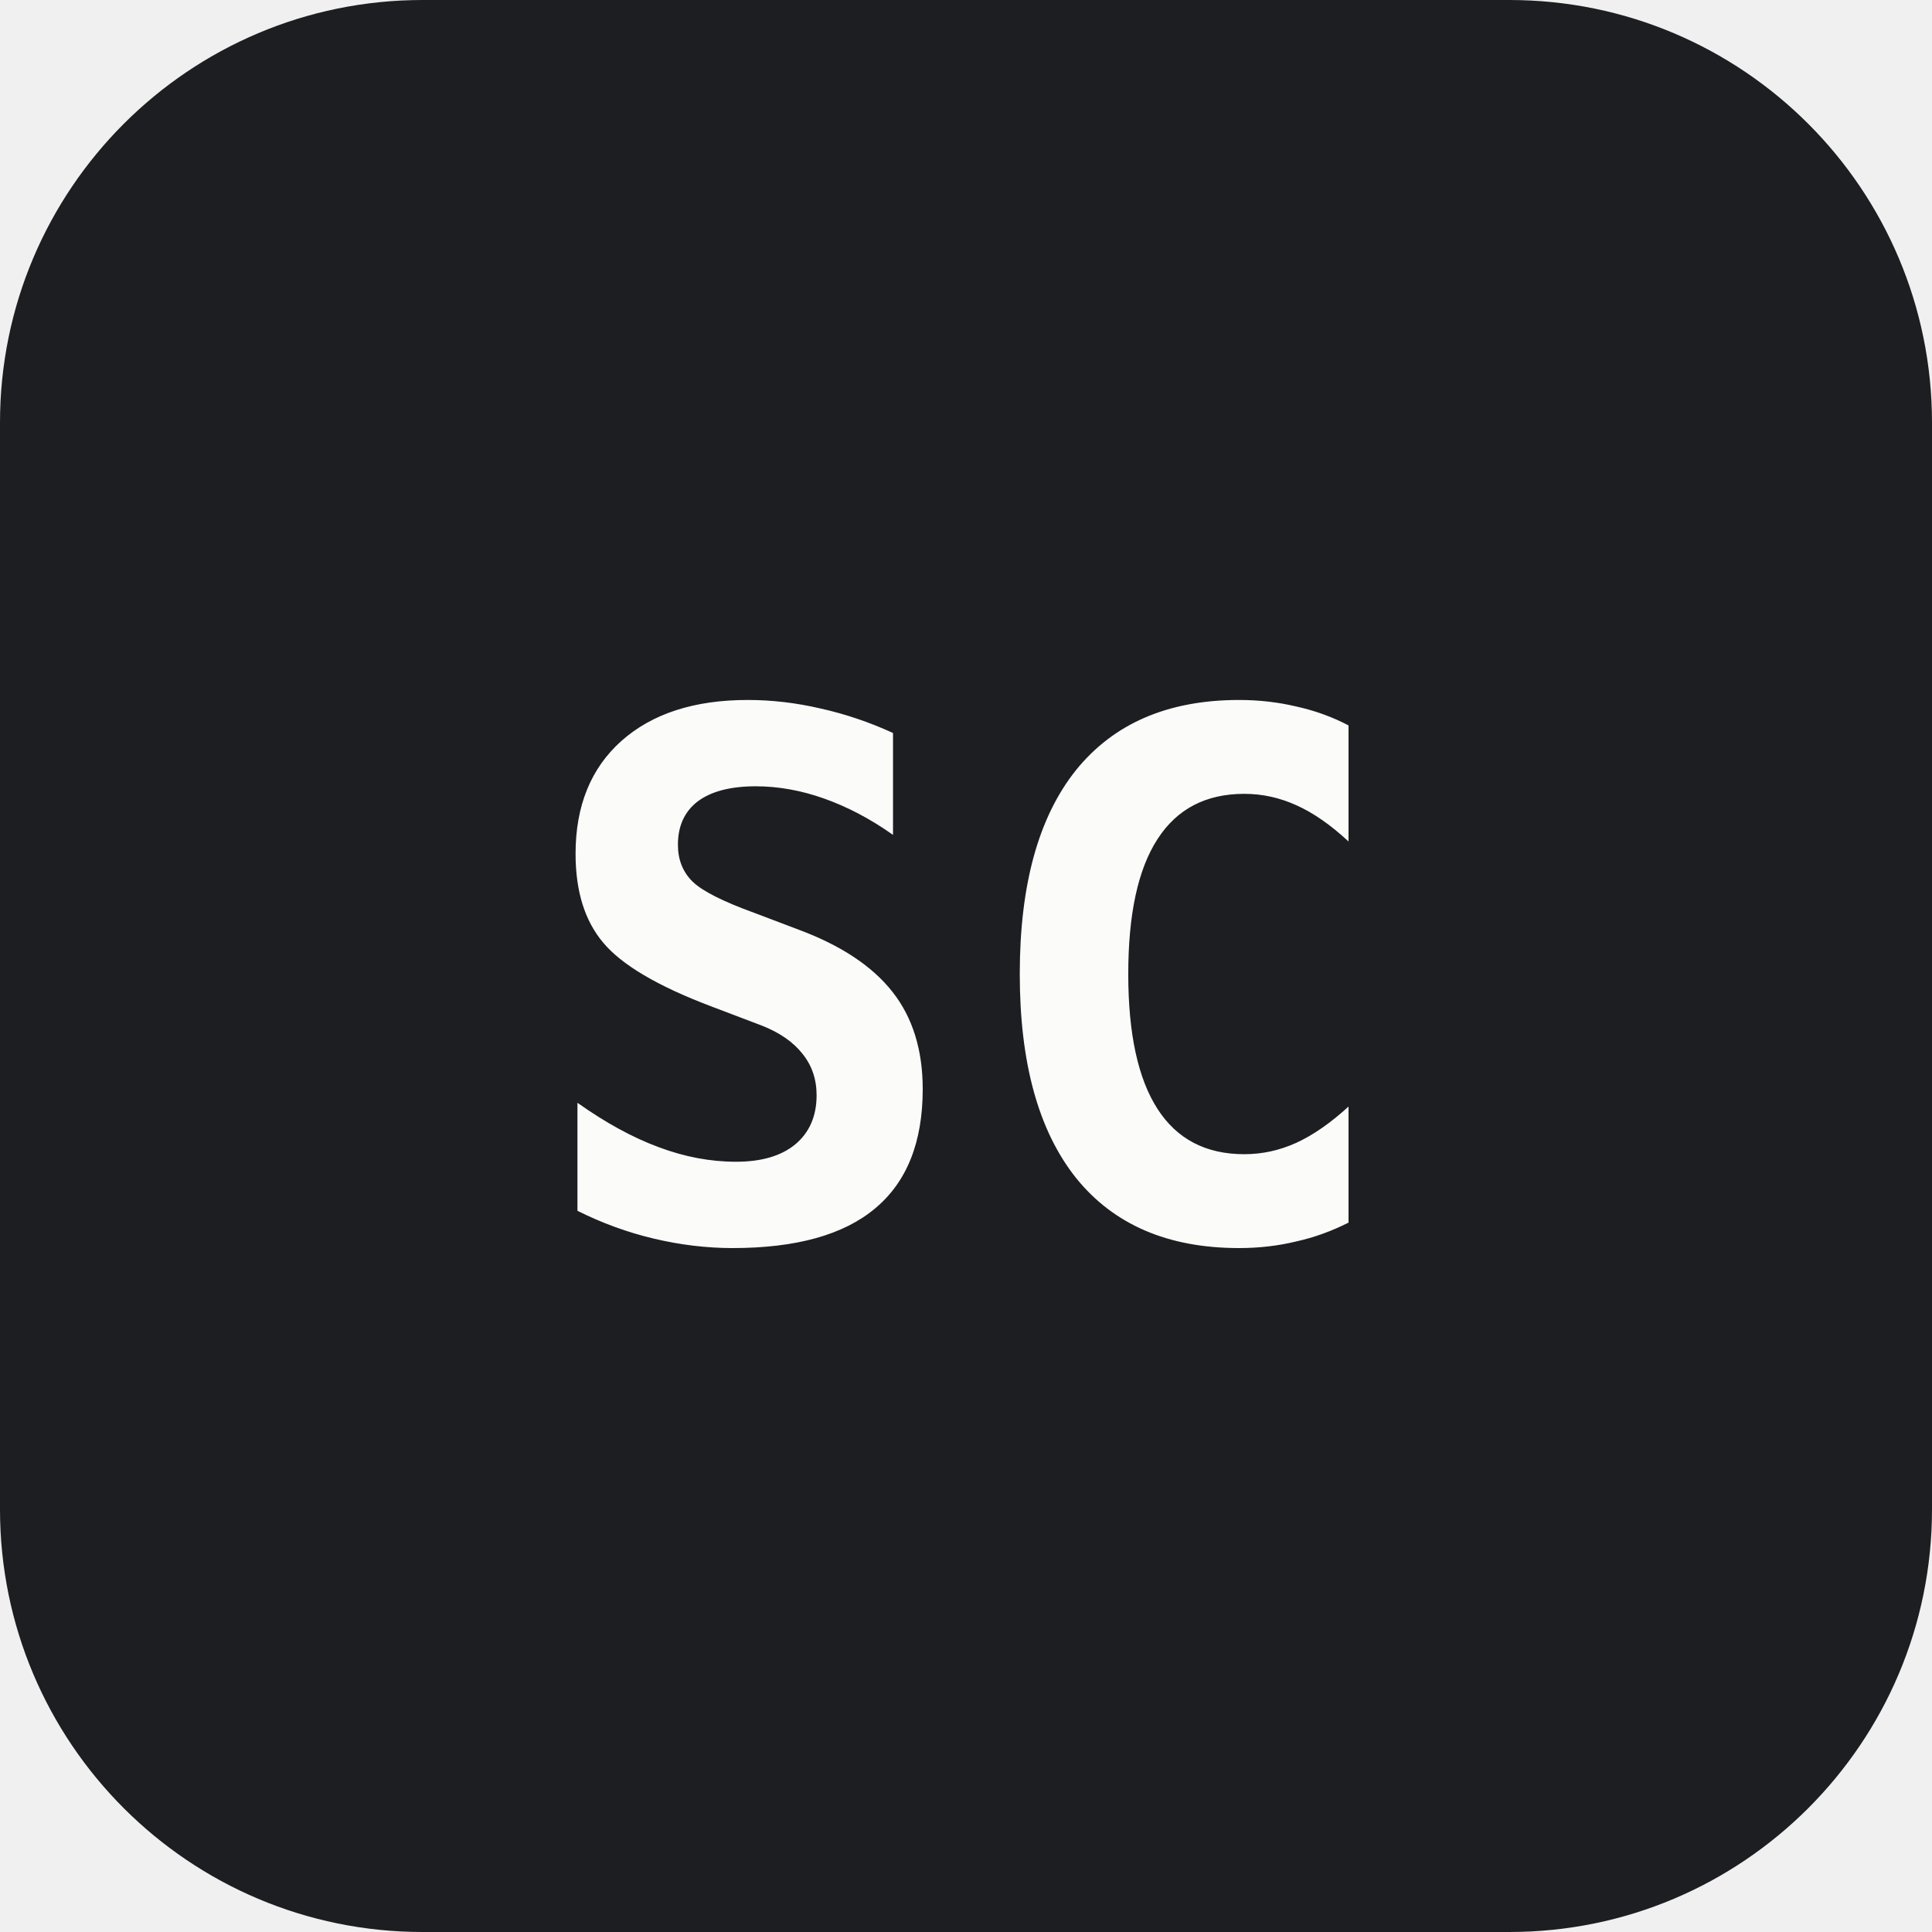
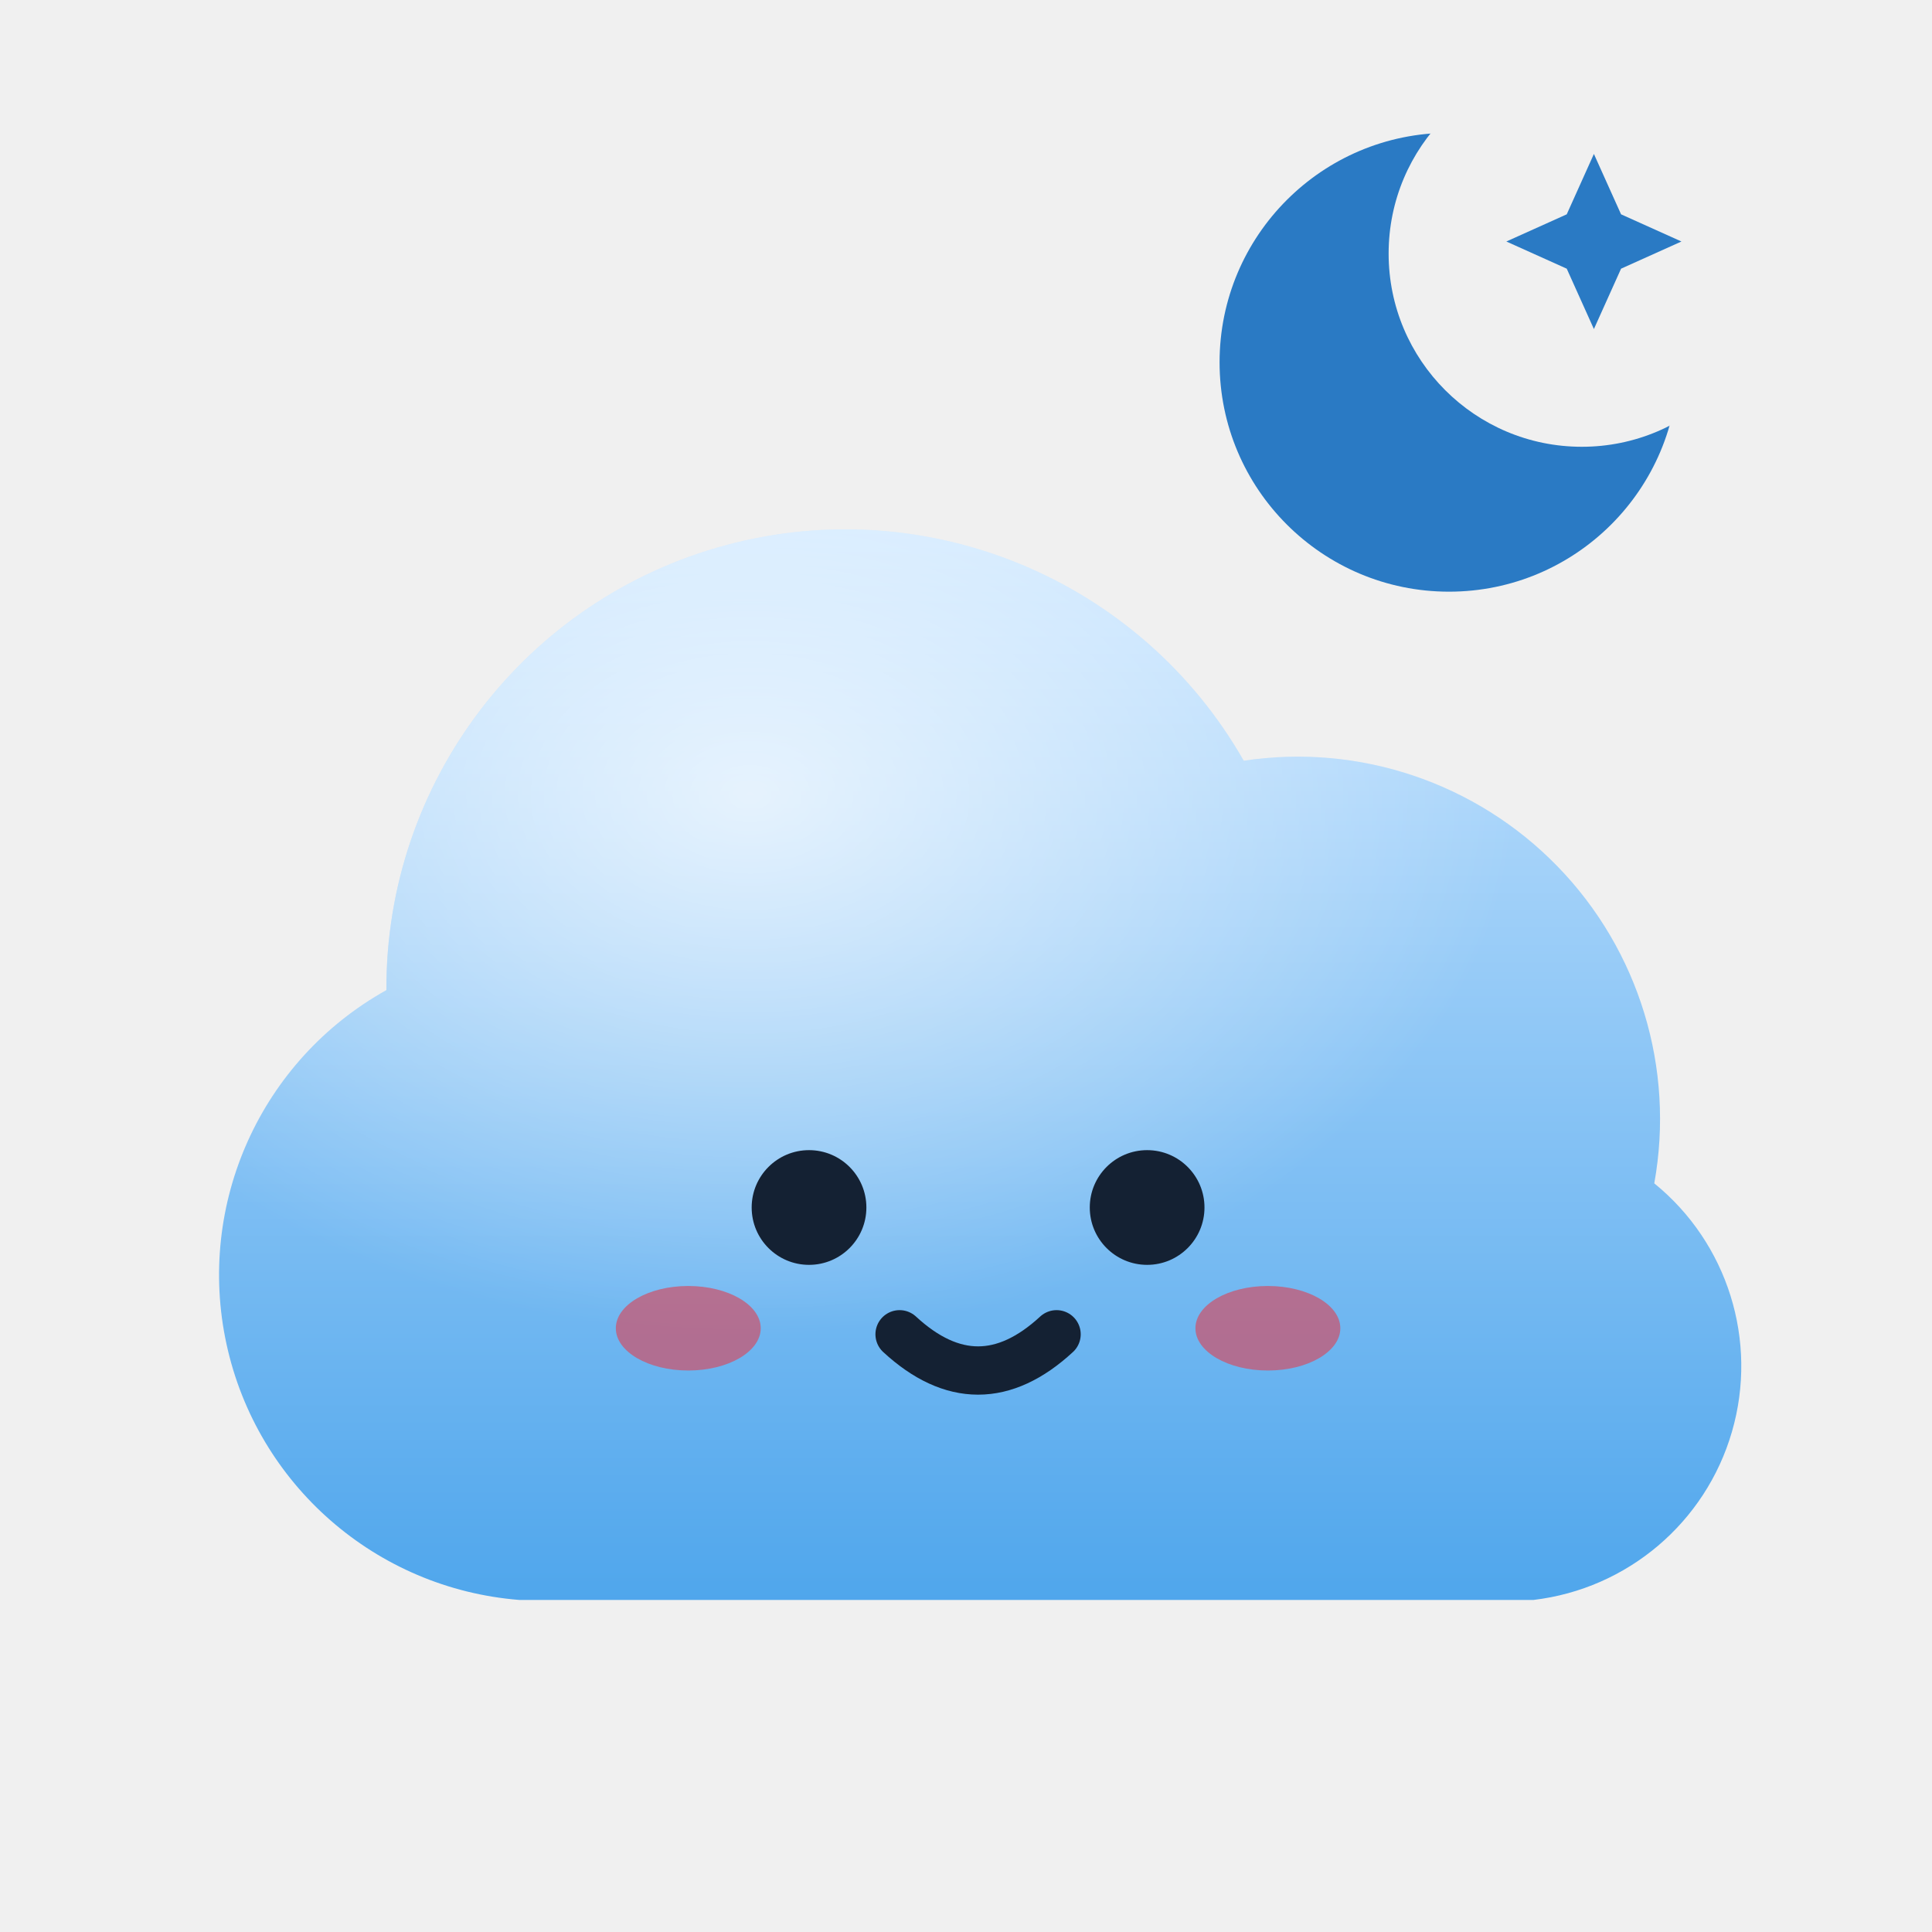
- <svg xmlns="http://www.w3.org/2000/svg" viewBox="0 0 64 64">
-   <rect width="64" height="64" rx="14" fill="#1d1e21" />
-   <text x="32" y="41" text-anchor="middle" font-family="ui-monospace,Menlo,monospace" font-size="24" font-weight="600" fill="#fbfbfa">SC</text>
+ <svg xmlns="http://www.w3.org/2000/svg" viewBox="0 0 32 32">
+   <defs>
+     <linearGradient id="g" x1="0" y1="0" x2="0" y2="1">
+       <stop offset="0" stop-color="#C9E5FF" />
+       <stop offset="1" stop-color="#4FA6EC" />
+     </linearGradient>
+     <radialGradient id="h" cx=".35" cy=".25" r=".5">
+       <stop offset="0" stop-color="#FFFFFF" stop-opacity=".7" />
+       <stop offset="1" stop-color="#FFFFFF" stop-opacity="0" />
+     </radialGradient>
+     <mask id="m">
+       <rect width="32" height="32" fill="white" />
+       <circle cx="26.2" cy="4.2" r="3.2" fill="black" />
+     </mask>
+   </defs>
+   <path d="M8.6 26.5 A5.4 5.4 0 0 1 6.4 16.4 A7.6 7.6 0 0 1 20.6 12.6 A6 6 0 0 1 27.4 19.6 A3.9 3.9 0 0 1 25.4 26.5 Z" fill="url(#g)" />
+   <path d="M8.6 26.5 A5.4 5.4 0 0 1 6.4 16.4 A7.6 7.6 0 0 1 20.6 12.6 A6 6 0 0 1 27.4 19.6 A3.9 3.9 0 0 1 25.4 26.5 Z" fill="url(#h)" />
+   <circle cx="13.4" cy="20" r=".95" fill="#142133" />
+   <circle cx="19" cy="20" r=".95" fill="#142133" />
+   <path d="M14.9 22.1 q1.3 1.2 2.6 0" fill="none" stroke="#142133" stroke-width=".8" stroke-linecap="round" />
+   <ellipse cx="11.4" cy="22" rx="1.2" ry=".7" fill="#CF5068" opacity=".7" />
+   <ellipse cx="21" cy="22" rx="1.2" ry=".7" fill="#CF5068" opacity=".7" />
+   <circle cx="24" cy="6" r="3.8" fill="#2A7AC4" mask="url(#m)" />
+   <path d="M26.4 2.55 L26.85 3.55 L27.85 4 L26.85 4.45 L26.4 5.45 L25.95 4.45 L24.95 4 L25.95 3.55 Z" fill="#2A7AC4" />
</svg>
